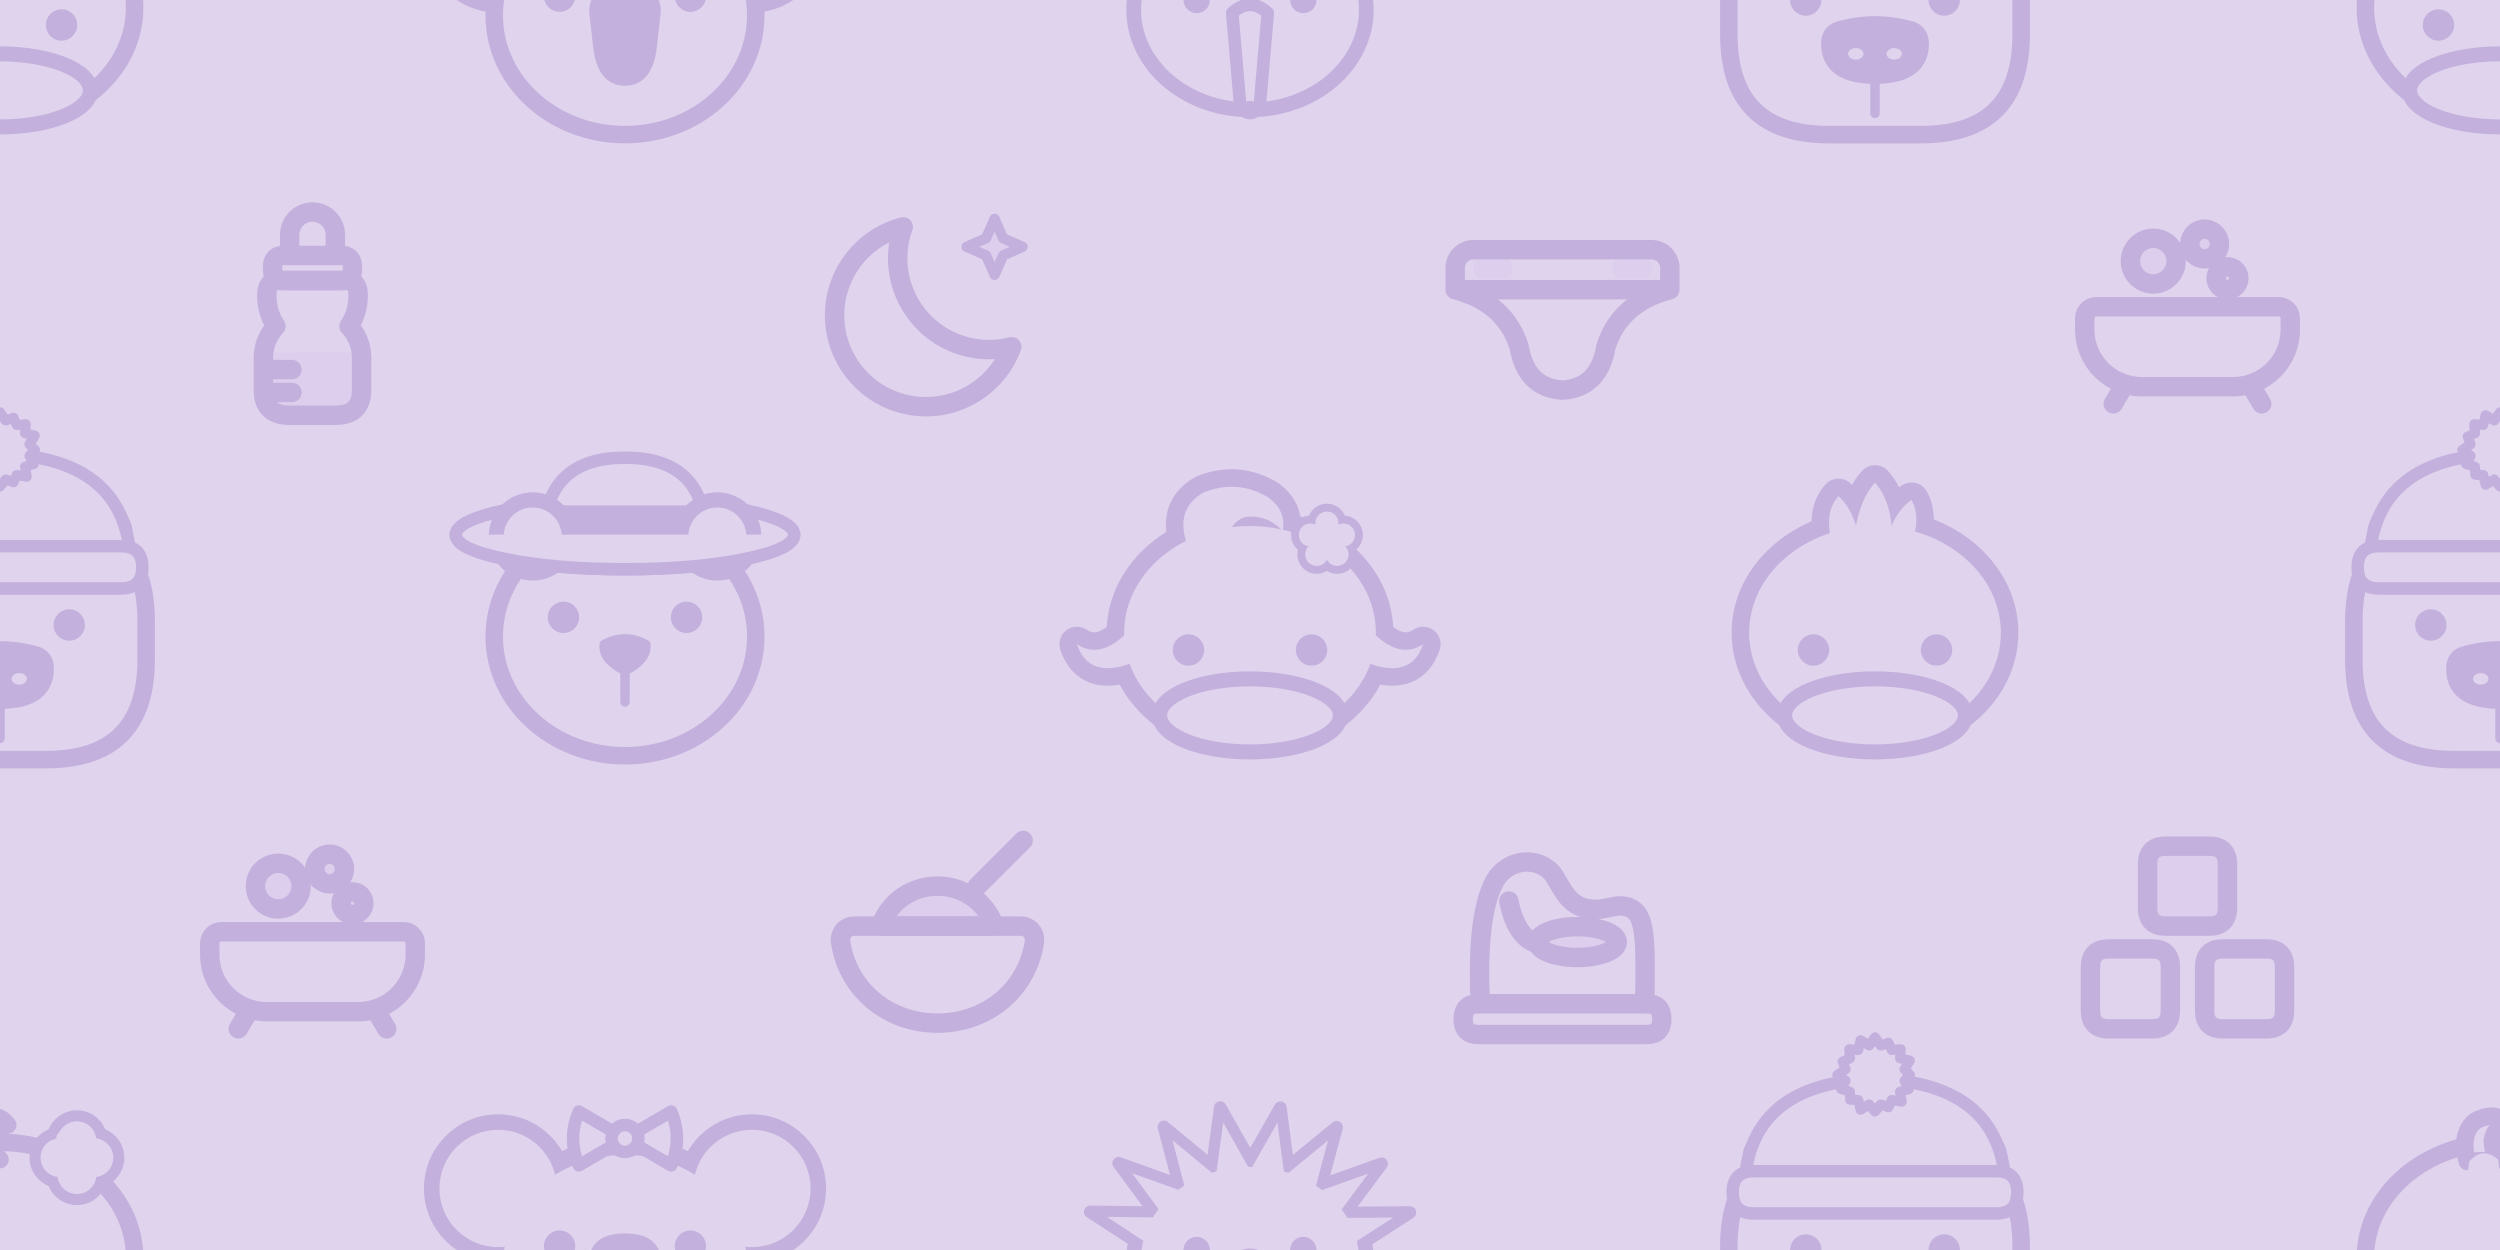
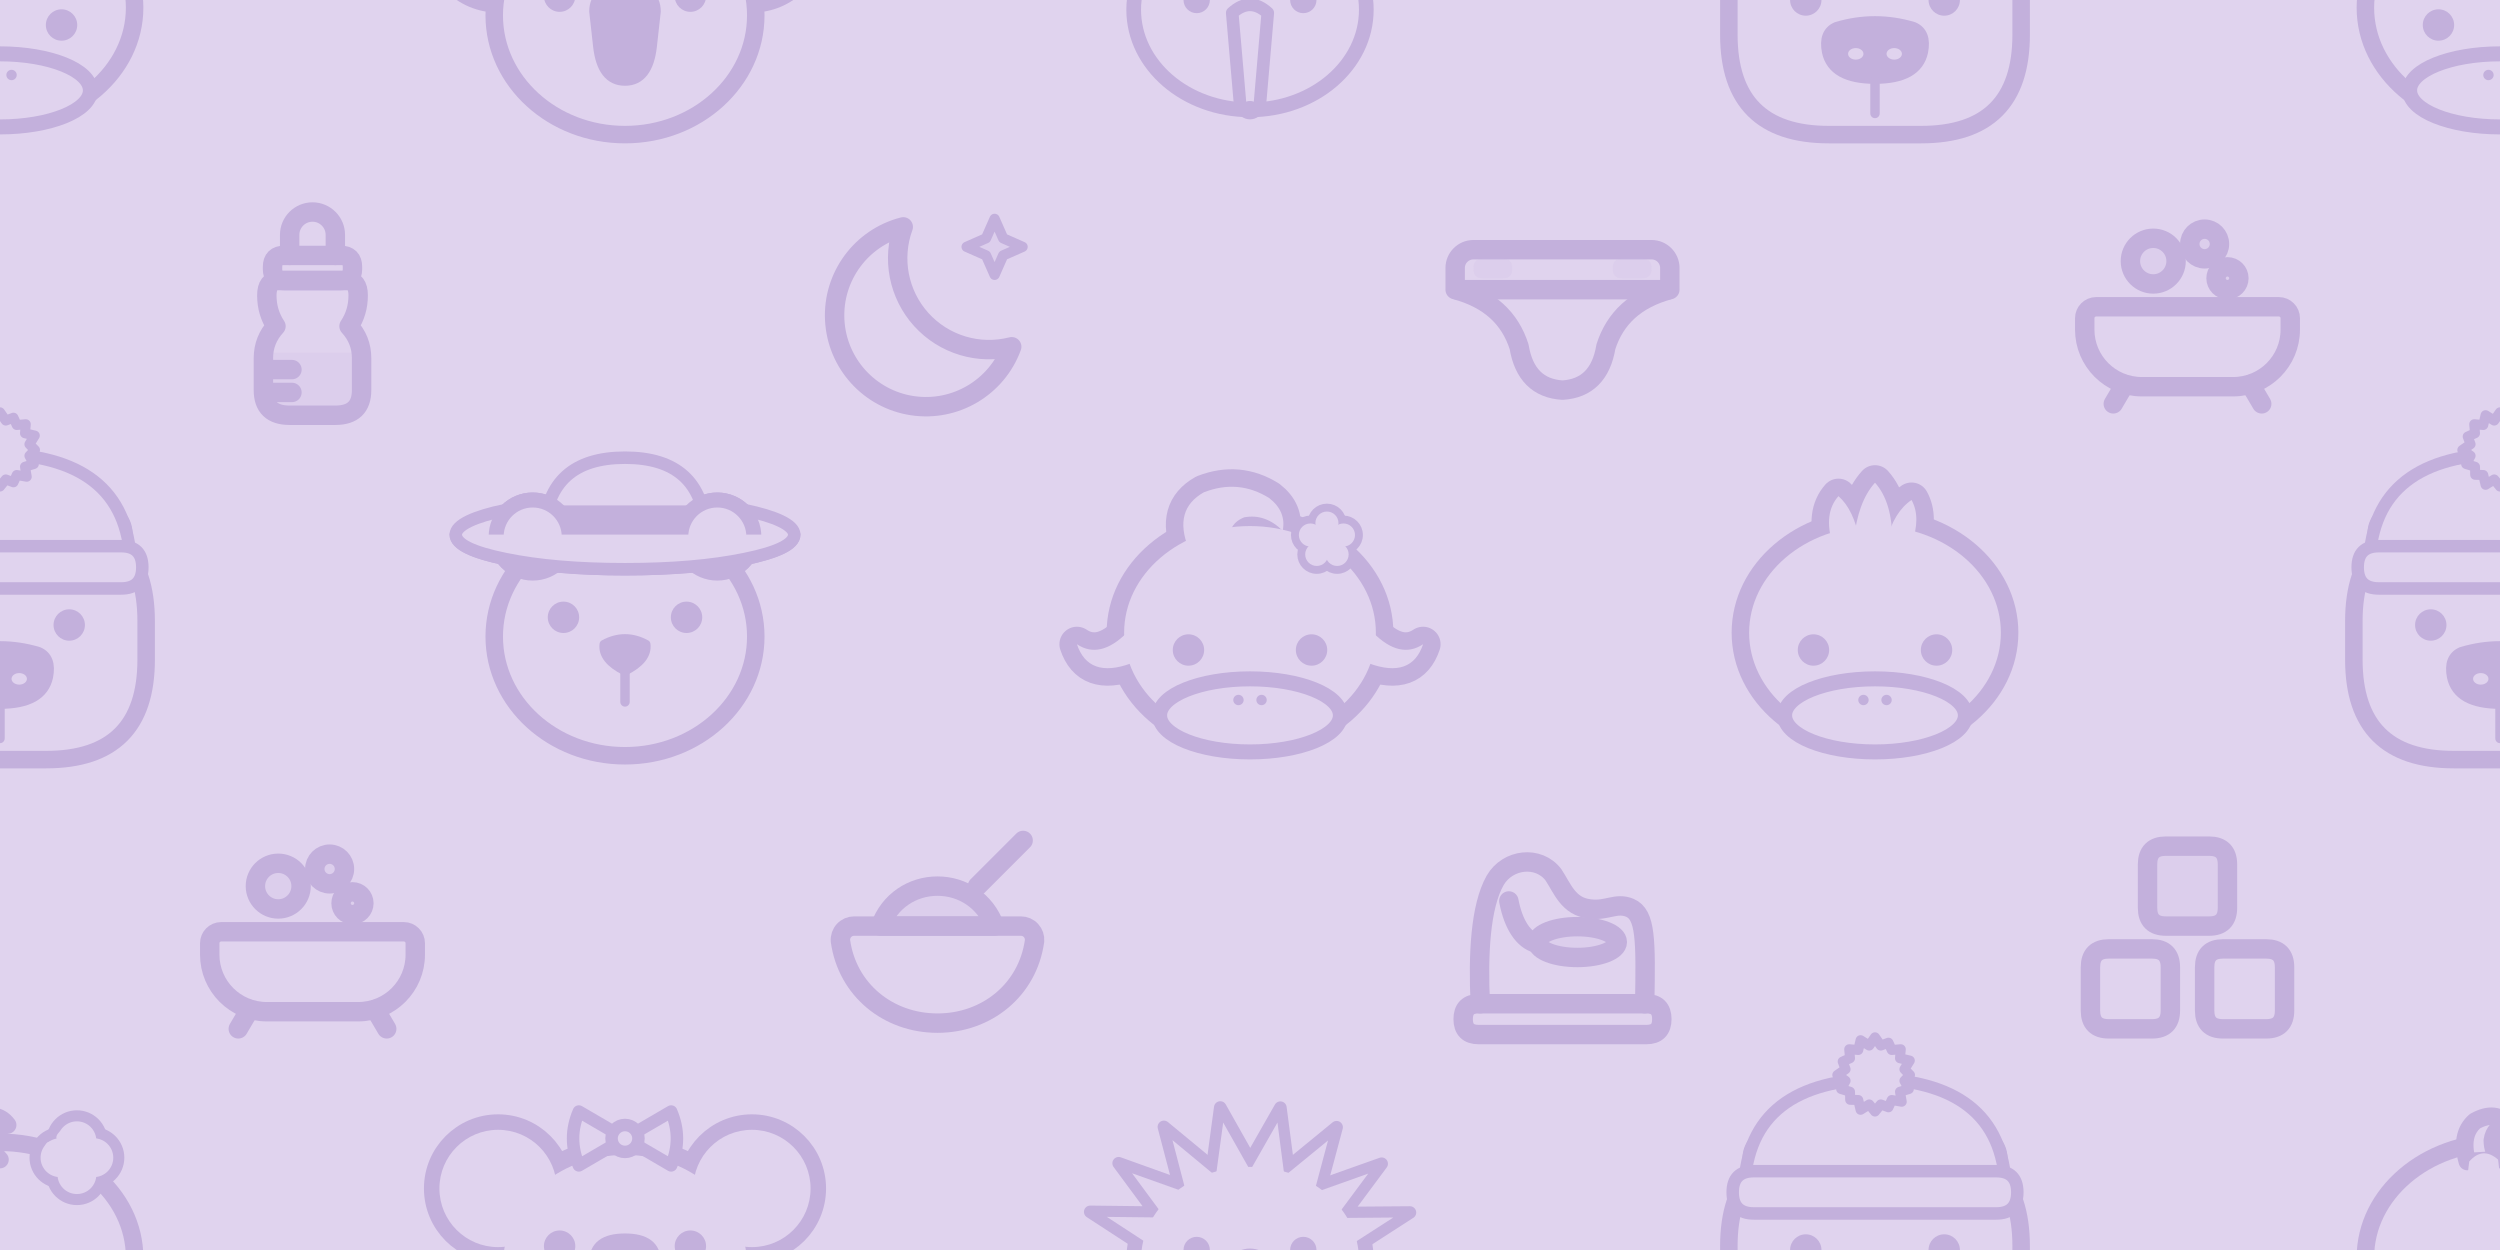
<svg xmlns="http://www.w3.org/2000/svg" width="416" height="208" viewBox="0 0 416 208">
  <rect width="416" height="208" fill="#E0D3EE" />
  <g transform="translate(0 0) scale(0.32) translate(-120 -104)">
    <ellipse cx="120" cy="108" rx="70" ry="60" fill="#E0D3EE" stroke="#C3B0DC" stroke-width="9.1" stroke-linejoin="round" stroke-linecap="round" />
    <path d="M103 58 Q99 44 107 37 Q118 31 124 39 Q117 40 116 47 Q116 53 120 57 Z" fill="#E0D3EE" stroke="#C3B0DC" stroke-width="9.1" stroke-linejoin="round" stroke-linecap="round" />
    <path d="M104 58 Q111 50 119 57 L121 74 L102 74 Z" fill="#E0D3EE" />
    <ellipse cx="120" cy="151" rx="47" ry="19" fill="#E0D3EE" stroke="#C3B0DC" stroke-width="7.8" stroke-linejoin="round" stroke-linecap="round" />
+     <ellipse cx="114" cy="143" rx="2.7" ry="2.7" fill="#C3B0DC" />
+     <ellipse cx="126" cy="143" rx="2.7" ry="2.7" fill="#C3B0DC" />
    <ellipse cx="88" cy="117" rx="8.16" ry="8.16" fill="#C3B0DC" />
    <ellipse cx="152" cy="117" rx="8.16" ry="8.16" fill="#C3B0DC" />
    <ellipse cx="151.2" cy="56" rx="12.6" ry="12.6" fill="#E0D3EE" stroke="#C3B0DC" stroke-width="6.5" stroke-linejoin="round" stroke-linecap="round" />
    <ellipse cx="168.8" cy="56" rx="12.6" ry="12.6" fill="#E0D3EE" stroke="#C3B0DC" stroke-width="6.5" stroke-linejoin="round" stroke-linecap="round" />
    <ellipse cx="160" cy="47.2" rx="12.6" ry="12.6" fill="#E0D3EE" stroke="#C3B0DC" stroke-width="6.5" stroke-linejoin="round" stroke-linecap="round" />
    <ellipse cx="160" cy="64.8" rx="12.6" ry="12.6" fill="#E0D3EE" stroke="#C3B0DC" stroke-width="6.5" stroke-linejoin="round" stroke-linecap="round" />
    <ellipse cx="151.2" cy="56" rx="10.1" ry="10.1" fill="#E0D3EE" />
    <ellipse cx="168.8" cy="56" rx="10.1" ry="10.1" fill="#E0D3EE" />
    <ellipse cx="160" cy="47.2" rx="10.1" ry="10.1" fill="#E0D3EE" />
    <ellipse cx="160" cy="64.8" rx="10.1" ry="10.1" fill="#E0D3EE" />
    <ellipse cx="160" cy="56" rx="9.9" ry="9.9" fill="#E0D3EE" />
    <ellipse cx="153" cy="44" rx="4.2" ry="2.4" fill="#E0D3EE" transform="rotate(-35 153 44)" />
+     <ellipse cx="146.5" cy="53" rx="3.3" ry="5.4" fill="#E0D3EE" transform="rotate(-10 146.5 53)" />
    <ellipse cx="160" cy="56" rx="4.6" ry="4.6" fill="#E0D3EE" />
  </g>
  <g transform="translate(0 208) scale(0.32) translate(-120 -104)">
    <ellipse cx="120" cy="108" rx="70" ry="60" fill="#E0D3EE" stroke="#C3B0DC" stroke-width="9.1" stroke-linejoin="round" stroke-linecap="round" />
    <path d="M103 58 Q99 44 107 37 Q118 31 124 39 Q117 40 116 47 Q116 53 120 57 Z" fill="#E0D3EE" stroke="#C3B0DC" stroke-width="9.1" stroke-linejoin="round" stroke-linecap="round" />
    <path d="M104 58 Q111 50 119 57 L121 74 L102 74 Z" fill="#E0D3EE" />
    <ellipse cx="120" cy="151" rx="47" ry="19" fill="#E0D3EE" stroke="#C3B0DC" stroke-width="7.8" stroke-linejoin="round" stroke-linecap="round" />
+     <ellipse cx="114" cy="143" rx="2.7" ry="2.7" fill="#C3B0DC" />
+     <ellipse cx="126" cy="143" rx="2.7" ry="2.7" fill="#C3B0DC" />
    <ellipse cx="88" cy="117" rx="8.16" ry="8.16" fill="#C3B0DC" />
    <ellipse cx="152" cy="117" rx="8.16" ry="8.16" fill="#C3B0DC" />
    <ellipse cx="151.2" cy="56" rx="12.6" ry="12.6" fill="#E0D3EE" stroke="#C3B0DC" stroke-width="6.5" stroke-linejoin="round" stroke-linecap="round" />
    <ellipse cx="168.8" cy="56" rx="12.6" ry="12.6" fill="#E0D3EE" stroke="#C3B0DC" stroke-width="6.5" stroke-linejoin="round" stroke-linecap="round" />
    <ellipse cx="160" cy="47.2" rx="12.6" ry="12.6" fill="#E0D3EE" stroke="#C3B0DC" stroke-width="6.5" stroke-linejoin="round" stroke-linecap="round" />
    <ellipse cx="160" cy="64.8" rx="12.6" ry="12.6" fill="#E0D3EE" stroke="#C3B0DC" stroke-width="6.5" stroke-linejoin="round" stroke-linecap="round" />
    <ellipse cx="151.2" cy="56" rx="10.1" ry="10.1" fill="#E0D3EE" />
    <ellipse cx="168.8" cy="56" rx="10.1" ry="10.1" fill="#E0D3EE" />
    <ellipse cx="160" cy="47.2" rx="10.1" ry="10.1" fill="#E0D3EE" />
    <ellipse cx="160" cy="64.8" rx="10.1" ry="10.1" fill="#E0D3EE" />
    <ellipse cx="160" cy="56" rx="9.9" ry="9.9" fill="#E0D3EE" />
    <ellipse cx="153" cy="44" rx="4.2" ry="2.4" fill="#E0D3EE" transform="rotate(-35 153 44)" />
+     <ellipse cx="146.5" cy="53" rx="3.3" ry="5.4" fill="#E0D3EE" transform="rotate(-10 146.5 53)" />
    <ellipse cx="160" cy="56" rx="4.6" ry="4.6" fill="#E0D3EE" />
  </g>
  <g transform="translate(416 0) scale(0.32) translate(-120 -104)">
    <ellipse cx="120" cy="108" rx="70" ry="60" fill="#E0D3EE" stroke="#C3B0DC" stroke-width="9.1" stroke-linejoin="round" stroke-linecap="round" />
    <path d="M103 58 Q99 44 107 37 Q118 31 124 39 Q117 40 116 47 Q116 53 120 57 Z" fill="#E0D3EE" stroke="#C3B0DC" stroke-width="9.1" stroke-linejoin="round" stroke-linecap="round" />
    <path d="M104 58 Q111 50 119 57 L121 74 L102 74 Z" fill="#E0D3EE" />
    <ellipse cx="120" cy="151" rx="47" ry="19" fill="#E0D3EE" stroke="#C3B0DC" stroke-width="7.8" stroke-linejoin="round" stroke-linecap="round" />
+     <ellipse cx="114" cy="143" rx="2.7" ry="2.7" fill="#C3B0DC" />
+     <ellipse cx="126" cy="143" rx="2.7" ry="2.7" fill="#C3B0DC" />
    <ellipse cx="88" cy="117" rx="8.16" ry="8.16" fill="#C3B0DC" />
    <ellipse cx="152" cy="117" rx="8.16" ry="8.16" fill="#C3B0DC" />
    <ellipse cx="151.2" cy="56" rx="12.6" ry="12.6" fill="#E0D3EE" stroke="#C3B0DC" stroke-width="6.5" stroke-linejoin="round" stroke-linecap="round" />
    <ellipse cx="168.8" cy="56" rx="12.6" ry="12.6" fill="#E0D3EE" stroke="#C3B0DC" stroke-width="6.5" stroke-linejoin="round" stroke-linecap="round" />
    <ellipse cx="160" cy="47.2" rx="12.6" ry="12.6" fill="#E0D3EE" stroke="#C3B0DC" stroke-width="6.5" stroke-linejoin="round" stroke-linecap="round" />
    <ellipse cx="160" cy="64.8" rx="12.6" ry="12.6" fill="#E0D3EE" stroke="#C3B0DC" stroke-width="6.5" stroke-linejoin="round" stroke-linecap="round" />
    <ellipse cx="151.2" cy="56" rx="10.1" ry="10.1" fill="#E0D3EE" />
    <ellipse cx="168.8" cy="56" rx="10.1" ry="10.1" fill="#E0D3EE" />
    <ellipse cx="160" cy="47.2" rx="10.1" ry="10.1" fill="#E0D3EE" />
    <ellipse cx="160" cy="64.8" rx="10.1" ry="10.1" fill="#E0D3EE" />
    <ellipse cx="160" cy="56" rx="9.9" ry="9.9" fill="#E0D3EE" />
    <ellipse cx="153" cy="44" rx="4.2" ry="2.4" fill="#E0D3EE" transform="rotate(-35 153 44)" />
+     <ellipse cx="146.5" cy="53" rx="3.3" ry="5.4" fill="#E0D3EE" transform="rotate(-10 146.5 53)" />
    <ellipse cx="160" cy="56" rx="4.6" ry="4.6" fill="#E0D3EE" />
  </g>
  <g transform="translate(416 208) scale(0.32) translate(-120 -104)">
    <ellipse cx="120" cy="108" rx="70" ry="60" fill="#E0D3EE" stroke="#C3B0DC" stroke-width="9.1" stroke-linejoin="round" stroke-linecap="round" />
    <path d="M103 58 Q99 44 107 37 Q118 31 124 39 Q117 40 116 47 Q116 53 120 57 Z" fill="#E0D3EE" stroke="#C3B0DC" stroke-width="9.1" stroke-linejoin="round" stroke-linecap="round" />
    <path d="M104 58 Q111 50 119 57 L121 74 L102 74 Z" fill="#E0D3EE" />
    <ellipse cx="120" cy="151" rx="47" ry="19" fill="#E0D3EE" stroke="#C3B0DC" stroke-width="7.8" stroke-linejoin="round" stroke-linecap="round" />
+     <ellipse cx="114" cy="143" rx="2.7" ry="2.7" fill="#C3B0DC" />
+     <ellipse cx="126" cy="143" rx="2.7" ry="2.7" fill="#C3B0DC" />
    <ellipse cx="88" cy="117" rx="8.16" ry="8.16" fill="#C3B0DC" />
    <ellipse cx="152" cy="117" rx="8.16" ry="8.16" fill="#C3B0DC" />
    <ellipse cx="151.2" cy="56" rx="12.6" ry="12.6" fill="#E0D3EE" stroke="#C3B0DC" stroke-width="6.5" stroke-linejoin="round" stroke-linecap="round" />
    <ellipse cx="168.8" cy="56" rx="12.6" ry="12.6" fill="#E0D3EE" stroke="#C3B0DC" stroke-width="6.5" stroke-linejoin="round" stroke-linecap="round" />
    <ellipse cx="160" cy="47.2" rx="12.6" ry="12.6" fill="#E0D3EE" stroke="#C3B0DC" stroke-width="6.5" stroke-linejoin="round" stroke-linecap="round" />
    <ellipse cx="160" cy="64.8" rx="12.6" ry="12.6" fill="#E0D3EE" stroke="#C3B0DC" stroke-width="6.5" stroke-linejoin="round" stroke-linecap="round" />
    <ellipse cx="151.2" cy="56" rx="10.1" ry="10.1" fill="#E0D3EE" />
    <ellipse cx="168.8" cy="56" rx="10.1" ry="10.1" fill="#E0D3EE" />
    <ellipse cx="160" cy="47.2" rx="10.1" ry="10.1" fill="#E0D3EE" />
    <ellipse cx="160" cy="64.8" rx="10.1" ry="10.1" fill="#E0D3EE" />
    <ellipse cx="160" cy="56" rx="9.9" ry="9.9" fill="#E0D3EE" />
    <ellipse cx="153" cy="44" rx="4.2" ry="2.4" fill="#E0D3EE" transform="rotate(-35 153 44)" />
+     <ellipse cx="146.5" cy="53" rx="3.3" ry="5.4" fill="#E0D3EE" transform="rotate(-10 146.5 53)" />
    <ellipse cx="160" cy="56" rx="4.6" ry="4.6" fill="#E0D3EE" />
  </g>
  <g transform="translate(52 52) scale(1.9) translate(-12 -12)">
    <path d="M7.700 15.500H16.300V18.800Q16.300 21 14 21H10Q7.700 21 7.700 18.800Z" fill="#C3B0DC" fill-opacity="0.16" />
    <path d="M10 7V5.200a2 2 0 0 1 4 0V7" fill="none" stroke="#C3B0DC" stroke-width="1.7" stroke-linecap="round" stroke-linejoin="round" />
    <path d="M9.5 7H14.5Q15.5 7 15.5 8V8.2Q15.5 9.2 14.5 9.2H9.5Q8.5 9.2 8.5 8.2V8Q8.5 7 9.5 7Z" fill="none" stroke="#C3B0DC" stroke-width="1.7" stroke-linecap="round" stroke-linejoin="round" />
    <path d="M9 9.200H15Q16 9.200 16 10.500Q16 12 15.200 13.200Q16.300 14.400 16.300 16V18.800Q16.300 21 14 21H10Q7.700 21 7.700 18.800V16Q7.700 14.400 8.800 13.200Q8 12 8 10.500Q8 9.200 9 9.200Z" fill="none" stroke="#C3B0DC" stroke-width="1.7" stroke-linecap="round" stroke-linejoin="round" />
    <path d="M8.200 17h2M8.200 19h2" fill="none" stroke="#C3B0DC" stroke-width="1.7" stroke-linecap="round" stroke-linejoin="round" />
  </g>
  <g transform="translate(104 0) scale(0.32) translate(-120 -166)">
    <ellipse cx="54.0" cy="134.0" rx="34.0" ry="34.0" fill="#E0D3EE" stroke="#C3B0DC" stroke-width="9.1" stroke-linejoin="round" stroke-linecap="round" />
    <ellipse cx="186.0" cy="134.0" rx="34.0" ry="34.0" fill="#E0D3EE" stroke="#C3B0DC" stroke-width="9.1" stroke-linejoin="round" stroke-linecap="round" />
    <ellipse cx="120.0" cy="174.0" rx="68.0" ry="62.0" fill="#E0D3EE" stroke="#C3B0DC" stroke-width="9.1" stroke-linejoin="round" stroke-linecap="round" />
    <path d="M104 172 Q104 160 120 160 Q136 160 136 172 L134 190 Q132 208 120 208 Q108 208 106 190 Z" fill="#C3B0DC" stroke="#C3B0DC" stroke-width="5.2" stroke-linejoin="round" stroke-linecap="round" />
    <ellipse cx="54.0" cy="134.0" rx="30.5" ry="30.5" fill="#E0D3EE" />
    <ellipse cx="54.0" cy="134.0" rx="17.0" ry="17.0" fill="#E0D3EE" />
    <ellipse cx="186.0" cy="134.0" rx="30.5" ry="30.5" fill="#E0D3EE" />
    <ellipse cx="186.0" cy="134.0" rx="17.0" ry="17.0" fill="#E0D3EE" />
    <ellipse cx="86.0" cy="164.0" rx="8.16" ry="8.16" fill="#C3B0DC" />
    <ellipse cx="154.0" cy="164.0" rx="8.16" ry="8.16" fill="#C3B0DC" />
    <path d="M120 108 L96 94 Q90 108 96 122 Z" fill="#E0D3EE" stroke="#C3B0DC" stroke-width="6.5" stroke-linejoin="round" stroke-linecap="round" />
    <path d="M120 108 L144 94 Q150 108 144 122 Z" fill="#E0D3EE" stroke="#C3B0DC" stroke-width="6.5" stroke-linejoin="round" stroke-linecap="round" />
    <ellipse cx="120.0" cy="108.0" rx="7.0" ry="7.0" fill="#E0D3EE" stroke="#C3B0DC" stroke-width="6.5" stroke-linejoin="round" stroke-linecap="round" />
  </g>
  <g transform="translate(104 208) scale(0.32) translate(-120 -166)">
    <ellipse cx="54.0" cy="134.0" rx="34.0" ry="34.0" fill="#E0D3EE" stroke="#C3B0DC" stroke-width="9.1" stroke-linejoin="round" stroke-linecap="round" />
    <ellipse cx="186.0" cy="134.0" rx="34.0" ry="34.0" fill="#E0D3EE" stroke="#C3B0DC" stroke-width="9.1" stroke-linejoin="round" stroke-linecap="round" />
    <ellipse cx="120.0" cy="174.0" rx="68.0" ry="62.0" fill="#E0D3EE" stroke="#C3B0DC" stroke-width="9.1" stroke-linejoin="round" stroke-linecap="round" />
    <path d="M104 172 Q104 160 120 160 Q136 160 136 172 L134 190 Q132 208 120 208 Q108 208 106 190 Z" fill="#C3B0DC" stroke="#C3B0DC" stroke-width="5.2" stroke-linejoin="round" stroke-linecap="round" />
    <ellipse cx="54.0" cy="134.0" rx="30.5" ry="30.5" fill="#E0D3EE" />
    <ellipse cx="54.0" cy="134.0" rx="17.0" ry="17.0" fill="#E0D3EE" />
    <ellipse cx="186.0" cy="134.0" rx="30.5" ry="30.5" fill="#E0D3EE" />
    <ellipse cx="186.0" cy="134.0" rx="17.0" ry="17.0" fill="#E0D3EE" />
    <ellipse cx="86.0" cy="164.0" rx="8.16" ry="8.16" fill="#C3B0DC" />
    <ellipse cx="154.0" cy="164.0" rx="8.16" ry="8.16" fill="#C3B0DC" />
    <path d="M120 108 L96 94 Q90 108 96 122 Z" fill="#E0D3EE" stroke="#C3B0DC" stroke-width="6.5" stroke-linejoin="round" stroke-linecap="round" />
    <path d="M120 108 L144 94 Q150 108 144 122 Z" fill="#E0D3EE" stroke="#C3B0DC" stroke-width="6.5" stroke-linejoin="round" stroke-linecap="round" />
    <ellipse cx="120.0" cy="108.0" rx="7.0" ry="7.0" fill="#E0D3EE" stroke="#C3B0DC" stroke-width="6.5" stroke-linejoin="round" stroke-linecap="round" />
  </g>
  <g transform="translate(156 52) scale(1.9) translate(-12 -12)">
    <path d="M18.500 15A8 8 0 0 1 9 4.500a8 8 0 1 0 9.500 10.500z" fill="none" stroke="#C3B0DC" stroke-width="1.7" stroke-linecap="round" stroke-linejoin="round" />
    <path d="M17 3.800l.75 1.700 1.700.75-1.700.75L17 8.700l-.75-1.700-1.700-.75 1.700-.75z" fill="#C3B0DC" fill-opacity="0.16" stroke="#C3B0DC" stroke-width="0.900" stroke-linejoin="round" />
  </g>
  <g transform="translate(208 0) scale(0.32) translate(-120 -166)">
    <g transform="translate(120 166) scale(0.84) translate(-120 -166)">
      <path d="M62.1 169.1 L21.1 142.4 L71.3 143 Z" fill="#E0D3EE" stroke="#C3B0DC" stroke-width="7.8" stroke-linejoin="round" stroke-linecap="round" />
      <path d="M66.9 150.5 L38.7 112.3 L85.5 129.1 Z" fill="#E0D3EE" stroke="#C3B0DC" stroke-width="7.8" stroke-linejoin="round" stroke-linecap="round" />
      <path d="M78.5 134.7 L66.7 89.8 L104.1 120.7 Z" fill="#E0D3EE" stroke="#C3B0DC" stroke-width="7.8" stroke-linejoin="round" stroke-linecap="round" />
      <path d="M95.4 123.7 L101.6 77.8 L124.7 118.8 Z" fill="#E0D3EE" stroke="#C3B0DC" stroke-width="7.8" stroke-linejoin="round" stroke-linecap="round" />
      <path d="M115.5 118.8 L138.8 77.9 L144.8 123.8 Z" fill="#E0D3EE" stroke="#C3B0DC" stroke-width="7.8" stroke-linejoin="round" stroke-linecap="round" />
      <path d="M136.1 120.7 L173.6 90 L161.6 134.9 Z" fill="#E0D3EE" stroke="#C3B0DC" stroke-width="7.8" stroke-linejoin="round" stroke-linecap="round" />
      <path d="M154.7 129.2 L201.5 112.6 L173.2 150.7 Z" fill="#E0D3EE" stroke="#C3B0DC" stroke-width="7.8" stroke-linejoin="round" stroke-linecap="round" />
      <path d="M168.8 143.2 L219 142.8 L177.9 169.3 Z" fill="#E0D3EE" stroke="#C3B0DC" stroke-width="7.8" stroke-linejoin="round" stroke-linecap="round" />
      <ellipse cx="120.0" cy="172.0" rx="72.0" ry="62.0" fill="#E0D3EE" stroke="#C3B0DC" stroke-width="9.1" stroke-linejoin="round" stroke-linecap="round" />
      <path d="M109 174 Q120 164 131 174 L126 232 Q120 240 114 232 Z" fill="#E0D3EE" stroke="#C3B0DC" stroke-width="7.8" stroke-linejoin="round" stroke-linecap="round" />
      <ellipse cx="120.0" cy="233" rx="5.5" ry="4.5" fill="#C3B0DC" />
      <path d="M60.5 164.5 L31.4 145.5 L67.1 145.9 Z" fill="#E0D3EE" />
      <path d="M67.1 145.7 L47 118.5 L80.4 130.4 Z" fill="#E0D3EE" />
      <path d="M80.4 130.2 L72 98 L98.8 120.2 Z" fill="#E0D3EE" />
      <path d="M98.9 120.1 L103.4 87.1 L120 116.5 Z" fill="#E0D3EE" />
      <path d="M120.2 116.6 L137 87.1 L141.3 120.2 Z" fill="#E0D3EE" />
      <path d="M141.4 120.2 L168.3 98.2 L159.7 130.4 Z" fill="#E0D3EE" />
      <path d="M159.8 130.6 L193.2 118.7 L173 145.9 Z" fill="#E0D3EE" />
      <path d="M173 146.2 L208.7 145.9 L179.5 164.7 Z" fill="#E0D3EE" />
      <ellipse cx="87.0" cy="166.0" rx="8.16" ry="8.16" fill="#C3B0DC" />
      <ellipse cx="153.0" cy="166.0" rx="8.16" ry="8.16" fill="#C3B0DC" />
    </g>
  </g>
  <g transform="translate(208 208) scale(0.32) translate(-120 -166)">
    <g transform="translate(120 166) scale(0.84) translate(-120 -166)">
      <path d="M62.1 169.1 L21.1 142.4 L71.3 143 Z" fill="#E0D3EE" stroke="#C3B0DC" stroke-width="7.8" stroke-linejoin="round" stroke-linecap="round" />
      <path d="M66.9 150.5 L38.7 112.3 L85.5 129.1 Z" fill="#E0D3EE" stroke="#C3B0DC" stroke-width="7.8" stroke-linejoin="round" stroke-linecap="round" />
      <path d="M78.5 134.7 L66.7 89.8 L104.1 120.7 Z" fill="#E0D3EE" stroke="#C3B0DC" stroke-width="7.8" stroke-linejoin="round" stroke-linecap="round" />
      <path d="M95.4 123.7 L101.6 77.8 L124.7 118.8 Z" fill="#E0D3EE" stroke="#C3B0DC" stroke-width="7.8" stroke-linejoin="round" stroke-linecap="round" />
      <path d="M115.5 118.8 L138.8 77.9 L144.8 123.8 Z" fill="#E0D3EE" stroke="#C3B0DC" stroke-width="7.8" stroke-linejoin="round" stroke-linecap="round" />
      <path d="M136.1 120.7 L173.6 90 L161.6 134.9 Z" fill="#E0D3EE" stroke="#C3B0DC" stroke-width="7.8" stroke-linejoin="round" stroke-linecap="round" />
      <path d="M154.7 129.2 L201.5 112.6 L173.2 150.7 Z" fill="#E0D3EE" stroke="#C3B0DC" stroke-width="7.8" stroke-linejoin="round" stroke-linecap="round" />
      <path d="M168.8 143.2 L219 142.8 L177.9 169.3 Z" fill="#E0D3EE" stroke="#C3B0DC" stroke-width="7.8" stroke-linejoin="round" stroke-linecap="round" />
      <ellipse cx="120.0" cy="172.0" rx="72.0" ry="62.0" fill="#E0D3EE" stroke="#C3B0DC" stroke-width="9.1" stroke-linejoin="round" stroke-linecap="round" />
      <path d="M109 174 Q120 164 131 174 L126 232 Q120 240 114 232 Z" fill="#E0D3EE" stroke="#C3B0DC" stroke-width="7.8" stroke-linejoin="round" stroke-linecap="round" />
      <ellipse cx="120.0" cy="233" rx="5.5" ry="4.5" fill="#C3B0DC" />
      <path d="M60.5 164.5 L31.4 145.5 L67.1 145.9 Z" fill="#E0D3EE" />
      <path d="M67.1 145.7 L47 118.5 L80.4 130.4 Z" fill="#E0D3EE" />
      <path d="M80.4 130.2 L72 98 L98.8 120.2 Z" fill="#E0D3EE" />
      <path d="M98.9 120.1 L103.4 87.1 L120 116.5 Z" fill="#E0D3EE" />
      <path d="M120.2 116.6 L137 87.1 L141.3 120.2 Z" fill="#E0D3EE" />
      <path d="M141.4 120.2 L168.3 98.2 L159.7 130.4 Z" fill="#E0D3EE" />
      <path d="M159.8 130.6 L193.2 118.7 L173 145.9 Z" fill="#E0D3EE" />
      <path d="M173 146.2 L208.7 145.9 L179.5 164.7 Z" fill="#E0D3EE" />
      <ellipse cx="87.0" cy="166.0" rx="8.16" ry="8.16" fill="#C3B0DC" />
      <ellipse cx="153.0" cy="166.0" rx="8.16" ry="8.16" fill="#C3B0DC" />
    </g>
  </g>
  <g transform="translate(260 52) scale(1.9) translate(-12 -12)">
    <path d="M4.200 6.500H19.800A1.600 1.600 0 0 1 21.400 8.100V10C18.400 10.800 16.600 12.500 15.800 15Q15.200 18.600 12 18.800Q8.800 18.600 8.200 15C7.400 12.500 5.600 10.800 2.600 10V8.100A1.600 1.600 0 0 1 4.200 6.500Z" fill="none" stroke="#C3B0DC" stroke-width="1.7" stroke-linecap="round" stroke-linejoin="round" />
    <path d="M2.700 10H21.300" fill="none" stroke="#C3B0DC" stroke-width="1.7" stroke-linecap="round" stroke-linejoin="round" />
    <path d="M5.0 7.3H6.8Q7.6 7.3 7.6 8.1V8.2Q7.6 9.0 6.8 9.0H5.0Q4.2 9.0 4.2 8.2V8.1Q4.2 7.3 5.0 7.3Z" fill="#C3B0DC" fill-opacity="0.16" />
    <path d="M17.2 7.3H19Q19.8 7.3 19.8 8.1V8.2Q19.8 9.0 19 9.0H17.2Q16.4 9.0 16.4 8.2V8.1Q16.4 7.3 17.2 7.3Z" fill="#C3B0DC" fill-opacity="0.16" />
  </g>
  <g transform="translate(312 0) scale(0.32) translate(-120 -104)">
    <ellipse cx="70.0" cy="56.0" rx="15.0" ry="13.0" fill="#E0D3EE" stroke="#C3B0DC" stroke-width="7.8" stroke-linejoin="round" stroke-linecap="round" />
    <ellipse cx="170.0" cy="56.0" rx="15.0" ry="13.0" fill="#E0D3EE" stroke="#C3B0DC" stroke-width="7.8" stroke-linejoin="round" stroke-linecap="round" />
    <path d="M96 50 L144 50 Q196 50 196 102 L196 122 Q196 174 144 174 L96 174 Q44 174 44 122 L44 102 Q44 50 96 50 Z" fill="#E0D3EE" stroke="#C3B0DC" stroke-width="9.1" stroke-linejoin="round" stroke-linecap="round" />
    <path d="M100 118 Q120 112 140 118 Q147 121 145 131 Q142 145 120 145 Q98 145 95 131 Q93 121 100 118 Z" fill="#C3B0DC" stroke="#C3B0DC" stroke-width="5.2" stroke-linejoin="round" stroke-linecap="round" />
    <ellipse cx="110" cy="132" rx="4" ry="3" fill="#E0D3EE" />
    <ellipse cx="130" cy="132" rx="4" ry="3" fill="#E0D3EE" />
    <path d="M120 146 L120 163" fill="none" stroke="#C3B0DC" stroke-width="4.9" stroke-linejoin="round" stroke-linecap="round" />
    <ellipse cx="70.0" cy="56.0" rx="12.0" ry="10.0" fill="#E0D3EE" />
    <ellipse cx="170.0" cy="56.0" rx="12.0" ry="10.0" fill="#E0D3EE" />
    <ellipse cx="84.0" cy="104.0" rx="8.16" ry="8.16" fill="#C3B0DC" />
    <ellipse cx="156.0" cy="104.0" rx="8.16" ry="8.16" fill="#C3B0DC" />
    <path d="M52 75 Q52 17 120 15 Q188 17 188 75 Z" fill="#E0D3EE" stroke="#C3B0DC" stroke-width="6.5" stroke-linejoin="round" stroke-linecap="round" />
    <path d="M57 63 L183 63 Q194 63 194 74 L194 74 Q194 85 183 85 L57 85 Q46 85 46 74 L46 74 Q46 63 57 63 Z" fill="#E0D3EE" stroke="#C3B0DC" stroke-width="6.5" stroke-linejoin="round" stroke-linecap="round" />
    <path d="M120.0 -6.6 L123.0 -2.3 L127.0 -3.8 L128.7 0.0 L133.4 -0.4 L133.0 4.3 L138.1 5.5 L135.3 10.0 L138.2 13.0 L135.3 16.0 L137.6 20.3 L133.0 21.7 L133.9 26.9 L128.7 26.0 L127.0 29.8 L123.0 28.3 L120.0 32.0 L117.0 28.3 L112.5 31.1 L111.3 26.0 L107.1 25.9 L107.0 21.7 L102.4 20.3 L104.7 16.0 L100.4 13.0 L104.7 10.0 L103.2 6.0 L107.0 4.3 L106.6 -0.4 L111.3 0.0 L112.5 -5.1 L117.0 -2.3 Z" fill="#E0D3EE" stroke="#C3B0DC" stroke-width="5.2" stroke-linejoin="round" stroke-linecap="round" />
  </g>
  <g transform="translate(312 208) scale(0.32) translate(-120 -104)">
    <ellipse cx="70.0" cy="56.0" rx="15.0" ry="13.0" fill="#E0D3EE" stroke="#C3B0DC" stroke-width="7.8" stroke-linejoin="round" stroke-linecap="round" />
    <ellipse cx="170.0" cy="56.0" rx="15.0" ry="13.0" fill="#E0D3EE" stroke="#C3B0DC" stroke-width="7.8" stroke-linejoin="round" stroke-linecap="round" />
    <path d="M96 50 L144 50 Q196 50 196 102 L196 122 Q196 174 144 174 L96 174 Q44 174 44 122 L44 102 Q44 50 96 50 Z" fill="#E0D3EE" stroke="#C3B0DC" stroke-width="9.1" stroke-linejoin="round" stroke-linecap="round" />
    <path d="M100 118 Q120 112 140 118 Q147 121 145 131 Q142 145 120 145 Q98 145 95 131 Q93 121 100 118 Z" fill="#C3B0DC" stroke="#C3B0DC" stroke-width="5.2" stroke-linejoin="round" stroke-linecap="round" />
    <ellipse cx="110" cy="132" rx="4" ry="3" fill="#E0D3EE" />
    <ellipse cx="130" cy="132" rx="4" ry="3" fill="#E0D3EE" />
    <path d="M120 146 L120 163" fill="none" stroke="#C3B0DC" stroke-width="4.9" stroke-linejoin="round" stroke-linecap="round" />
    <ellipse cx="70.0" cy="56.0" rx="12.0" ry="10.0" fill="#E0D3EE" />
    <ellipse cx="170.0" cy="56.0" rx="12.0" ry="10.0" fill="#E0D3EE" />
    <ellipse cx="84.0" cy="104.0" rx="8.16" ry="8.16" fill="#C3B0DC" />
    <ellipse cx="156.0" cy="104.0" rx="8.16" ry="8.16" fill="#C3B0DC" />
    <path d="M52 75 Q52 17 120 15 Q188 17 188 75 Z" fill="#E0D3EE" stroke="#C3B0DC" stroke-width="6.5" stroke-linejoin="round" stroke-linecap="round" />
    <path d="M57 63 L183 63 Q194 63 194 74 L194 74 Q194 85 183 85 L57 85 Q46 85 46 74 L46 74 Q46 63 57 63 Z" fill="#E0D3EE" stroke="#C3B0DC" stroke-width="6.5" stroke-linejoin="round" stroke-linecap="round" />
    <path d="M120.0 -6.6 L123.0 -2.3 L127.0 -3.8 L128.7 0.0 L133.4 -0.4 L133.0 4.3 L138.1 5.5 L135.3 10.0 L138.2 13.0 L135.3 16.0 L137.6 20.3 L133.0 21.7 L133.9 26.9 L128.7 26.0 L127.0 29.8 L123.0 28.3 L120.0 32.0 L117.0 28.3 L112.5 31.1 L111.3 26.0 L107.1 25.9 L107.0 21.7 L102.4 20.3 L104.7 16.0 L100.4 13.0 L104.7 10.0 L103.2 6.0 L107.0 4.3 L106.6 -0.4 L111.3 0.0 L112.5 -5.1 L117.0 -2.3 Z" fill="#E0D3EE" stroke="#C3B0DC" stroke-width="5.2" stroke-linejoin="round" stroke-linecap="round" />
  </g>
  <g transform="translate(364 52) scale(1.9) translate(-12 -12)">
    <path d="M4 11.500h16a1 1 0 0 1 1 1v1a5 5 0 0 1-5 5H8a5 5 0 0 1-5-5v-1a1 1 0 0 1 1-1z" fill="none" stroke="#C3B0DC" stroke-width="1.7" stroke-linecap="round" stroke-linejoin="round" />
    <path d="M6.500 18.300l-1 1.700M17.500 18.300l1 1.700" fill="none" stroke="#C3B0DC" stroke-width="1.7" stroke-linecap="round" stroke-linejoin="round" />
    <circle cx="9" cy="7.5" r="2" fill="#C3B0DC" fill-opacity="0.16" />
    <circle cx="9" cy="7.5" r="2" fill="none" stroke="#C3B0DC" stroke-width="1.7" stroke-linecap="round" stroke-linejoin="round" />
    <circle cx="13.5" cy="6" r="1.3" fill="#C3B0DC" fill-opacity="0.16" />
    <circle cx="13.5" cy="6" r="1.3" fill="none" stroke="#C3B0DC" stroke-width="1.7" stroke-linecap="round" stroke-linejoin="round" />
    <circle cx="15.5" cy="9" r="1" fill="#C3B0DC" fill-opacity="0.16" />
    <circle cx="15.5" cy="9" r="1" fill="none" stroke="#C3B0DC" stroke-width="1.7" stroke-linecap="round" stroke-linejoin="round" />
  </g>
  <g transform="translate(0 104) scale(0.32) translate(-120 -104)">
    <ellipse cx="70.0" cy="56.0" rx="15.0" ry="13.0" fill="#E0D3EE" stroke="#C3B0DC" stroke-width="7.8" stroke-linejoin="round" stroke-linecap="round" />
    <ellipse cx="170.0" cy="56.0" rx="15.0" ry="13.0" fill="#E0D3EE" stroke="#C3B0DC" stroke-width="7.8" stroke-linejoin="round" stroke-linecap="round" />
    <path d="M96 50 L144 50 Q196 50 196 102 L196 122 Q196 174 144 174 L96 174 Q44 174 44 122 L44 102 Q44 50 96 50 Z" fill="#E0D3EE" stroke="#C3B0DC" stroke-width="9.1" stroke-linejoin="round" stroke-linecap="round" />
    <path d="M100 118 Q120 112 140 118 Q147 121 145 131 Q142 145 120 145 Q98 145 95 131 Q93 121 100 118 Z" fill="#C3B0DC" stroke="#C3B0DC" stroke-width="5.2" stroke-linejoin="round" stroke-linecap="round" />
    <ellipse cx="110" cy="132" rx="4" ry="3" fill="#E0D3EE" />
    <ellipse cx="130" cy="132" rx="4" ry="3" fill="#E0D3EE" />
    <path d="M120 146 L120 163" fill="none" stroke="#C3B0DC" stroke-width="4.9" stroke-linejoin="round" stroke-linecap="round" />
    <ellipse cx="70.0" cy="56.0" rx="12.0" ry="10.0" fill="#E0D3EE" />
    <ellipse cx="170.0" cy="56.0" rx="12.0" ry="10.0" fill="#E0D3EE" />
    <ellipse cx="84.0" cy="104.0" rx="8.16" ry="8.16" fill="#C3B0DC" />
    <ellipse cx="156.0" cy="104.0" rx="8.16" ry="8.16" fill="#C3B0DC" />
    <path d="M52 75 Q52 17 120 15 Q188 17 188 75 Z" fill="#E0D3EE" stroke="#C3B0DC" stroke-width="6.5" stroke-linejoin="round" stroke-linecap="round" />
    <path d="M57 63 L183 63 Q194 63 194 74 L194 74 Q194 85 183 85 L57 85 Q46 85 46 74 L46 74 Q46 63 57 63 Z" fill="#E0D3EE" stroke="#C3B0DC" stroke-width="6.5" stroke-linejoin="round" stroke-linecap="round" />
    <path d="M120.0 -6.6 L123.0 -2.3 L127.0 -3.8 L128.7 0.0 L133.4 -0.4 L133.0 4.3 L138.1 5.5 L135.3 10.0 L138.2 13.0 L135.3 16.0 L137.6 20.3 L133.0 21.7 L133.9 26.9 L128.7 26.0 L127.0 29.8 L123.0 28.3 L120.0 32.0 L117.0 28.3 L112.5 31.1 L111.3 26.0 L107.1 25.9 L107.0 21.7 L102.4 20.3 L104.7 16.0 L100.4 13.0 L104.7 10.0 L103.2 6.0 L107.0 4.3 L106.6 -0.4 L111.3 0.0 L112.5 -5.1 L117.0 -2.3 Z" fill="#E0D3EE" stroke="#C3B0DC" stroke-width="5.2" stroke-linejoin="round" stroke-linecap="round" />
  </g>
  <g transform="translate(416 104) scale(0.32) translate(-120 -104)">
    <ellipse cx="70.0" cy="56.0" rx="15.0" ry="13.0" fill="#E0D3EE" stroke="#C3B0DC" stroke-width="7.8" stroke-linejoin="round" stroke-linecap="round" />
    <ellipse cx="170.0" cy="56.0" rx="15.0" ry="13.0" fill="#E0D3EE" stroke="#C3B0DC" stroke-width="7.8" stroke-linejoin="round" stroke-linecap="round" />
    <path d="M96 50 L144 50 Q196 50 196 102 L196 122 Q196 174 144 174 L96 174 Q44 174 44 122 L44 102 Q44 50 96 50 Z" fill="#E0D3EE" stroke="#C3B0DC" stroke-width="9.1" stroke-linejoin="round" stroke-linecap="round" />
    <path d="M100 118 Q120 112 140 118 Q147 121 145 131 Q142 145 120 145 Q98 145 95 131 Q93 121 100 118 Z" fill="#C3B0DC" stroke="#C3B0DC" stroke-width="5.2" stroke-linejoin="round" stroke-linecap="round" />
    <ellipse cx="110" cy="132" rx="4" ry="3" fill="#E0D3EE" />
    <ellipse cx="130" cy="132" rx="4" ry="3" fill="#E0D3EE" />
    <path d="M120 146 L120 163" fill="none" stroke="#C3B0DC" stroke-width="4.9" stroke-linejoin="round" stroke-linecap="round" />
    <ellipse cx="70.0" cy="56.0" rx="12.0" ry="10.0" fill="#E0D3EE" />
    <ellipse cx="170.0" cy="56.0" rx="12.0" ry="10.0" fill="#E0D3EE" />
    <ellipse cx="84.0" cy="104.0" rx="8.16" ry="8.16" fill="#C3B0DC" />
    <ellipse cx="156.0" cy="104.0" rx="8.16" ry="8.16" fill="#C3B0DC" />
    <path d="M52 75 Q52 17 120 15 Q188 17 188 75 Z" fill="#E0D3EE" stroke="#C3B0DC" stroke-width="6.5" stroke-linejoin="round" stroke-linecap="round" />
    <path d="M57 63 L183 63 Q194 63 194 74 L194 74 Q194 85 183 85 L57 85 Q46 85 46 74 L46 74 Q46 63 57 63 Z" fill="#E0D3EE" stroke="#C3B0DC" stroke-width="6.5" stroke-linejoin="round" stroke-linecap="round" />
    <path d="M120.0 -6.6 L123.0 -2.3 L127.0 -3.8 L128.7 0.0 L133.4 -0.4 L133.0 4.3 L138.1 5.5 L135.3 10.0 L138.2 13.0 L135.3 16.0 L137.6 20.3 L133.0 21.7 L133.9 26.9 L128.7 26.0 L127.0 29.8 L123.0 28.3 L120.0 32.0 L117.0 28.3 L112.5 31.1 L111.3 26.0 L107.1 25.9 L107.0 21.7 L102.4 20.3 L104.7 16.0 L100.4 13.0 L104.7 10.0 L103.2 6.0 L107.0 4.3 L106.6 -0.4 L111.3 0.0 L112.5 -5.1 L117.0 -2.3 Z" fill="#E0D3EE" stroke="#C3B0DC" stroke-width="5.2" stroke-linejoin="round" stroke-linecap="round" />
  </g>
  <g transform="translate(52 156) scale(1.9) translate(-12 -12)">
    <path d="M4 11.500h16a1 1 0 0 1 1 1v1a5 5 0 0 1-5 5H8a5 5 0 0 1-5-5v-1a1 1 0 0 1 1-1z" fill="none" stroke="#C3B0DC" stroke-width="1.7" stroke-linecap="round" stroke-linejoin="round" />
    <path d="M6.500 18.300l-1 1.700M17.500 18.300l1 1.700" fill="none" stroke="#C3B0DC" stroke-width="1.7" stroke-linecap="round" stroke-linejoin="round" />
    <circle cx="9" cy="7.5" r="2" fill="#C3B0DC" fill-opacity="0.16" />
    <circle cx="9" cy="7.5" r="2" fill="none" stroke="#C3B0DC" stroke-width="1.7" stroke-linecap="round" stroke-linejoin="round" />
    <circle cx="13.5" cy="6" r="1.3" fill="#C3B0DC" fill-opacity="0.16" />
    <circle cx="13.5" cy="6" r="1.3" fill="none" stroke="#C3B0DC" stroke-width="1.7" stroke-linecap="round" stroke-linejoin="round" />
    <circle cx="15.5" cy="9" r="1" fill="#C3B0DC" fill-opacity="0.16" />
    <circle cx="15.5" cy="9" r="1" fill="none" stroke="#C3B0DC" stroke-width="1.7" stroke-linecap="round" stroke-linejoin="round" />
  </g>
  <g transform="translate(104 104) scale(0.32) translate(-120 -166)">
    <ellipse cx="72.0" cy="120.0" rx="19.0" ry="19.0" fill="#E0D3EE" stroke="#C3B0DC" stroke-width="7.8" stroke-linejoin="round" stroke-linecap="round" />
    <ellipse cx="168.0" cy="120.0" rx="19.0" ry="19.0" fill="#E0D3EE" stroke="#C3B0DC" stroke-width="7.8" stroke-linejoin="round" stroke-linecap="round" />
    <ellipse cx="120.0" cy="172.0" rx="68.0" ry="62.0" fill="#E0D3EE" stroke="#C3B0DC" stroke-width="9.1" stroke-linejoin="round" stroke-linecap="round" />
    <ellipse cx="120" cy="188" rx="27" ry="19" fill="#E0D3EE" />
    <path d="M109 176 Q120 170 131 176 Q132 184 120 190 Q108 184 109 176 Z" fill="#C3B0DC" stroke="#C3B0DC" stroke-width="4.5" stroke-linejoin="round" stroke-linecap="round" />
    <path d="M120 190 L120 206" fill="none" stroke="#C3B0DC" stroke-width="4.9" stroke-linejoin="round" stroke-linecap="round" />
    <ellipse cx="72.0" cy="120.0" rx="16.0" ry="16.0" fill="#E0D3EE" />
    <ellipse cx="168.0" cy="120.0" rx="16.0" ry="16.0" fill="#E0D3EE" />
    <ellipse cx="88.0" cy="162.0" rx="8.16" ry="8.16" fill="#C3B0DC" />
    <ellipse cx="152.0" cy="162.0" rx="8.16" ry="8.16" fill="#C3B0DC" />
    <ellipse cx="120.0" cy="119.0" rx="88" ry="18.0" fill="#E0D3EE" stroke="#C3B0DC" stroke-width="6.5" stroke-linejoin="round" stroke-linecap="round" />
    <path d="M78 117 Q80 79 120 79 Q160 79 162 117 Z" fill="#E0D3EE" stroke="#C3B0DC" stroke-width="6.5" stroke-linejoin="round" stroke-linecap="round" />
    <path d="M80 109 L160 109" fill="none" stroke="#C3B0DC" stroke-width="10.4" stroke-linejoin="round" stroke-linecap="round" />
    <ellipse cx="72.0" cy="120.0" rx="19.0" ry="19.0" fill="#E0D3EE" stroke="#C3B0DC" stroke-width="7.8" stroke-linejoin="round" stroke-linecap="round" />
    <ellipse cx="168.0" cy="120.0" rx="19.0" ry="19.0" fill="#E0D3EE" stroke="#C3B0DC" stroke-width="7.8" stroke-linejoin="round" stroke-linecap="round" />
    <path d="M32 119 Q32 126.5 57.8 131.7 Q83.5 137 120 137 Q156.5 137 182.2 131.7 Q208 126.5 208 119 Z" fill="#E0D3EE" />
    <path d="M32 119 Q32 126.5 57.8 131.7 Q83.5 137 120 137 Q156.5 137 182.2 131.7 Q208 126.5 208 119" fill="none" stroke="#C3B0DC" stroke-width="6.5" stroke-linejoin="round" stroke-linecap="round" />
  </g>
  <g transform="translate(156 156) scale(1.9) translate(-12 -12)">
    <path d="M7 11c.8-2.200 2.800-3.500 5-3.500s4.200 1.300 5 3.500z" fill="#C3B0DC" fill-opacity="0.16" />
    <path d="M7 11c.8-2.200 2.800-3.500 5-3.500s4.200 1.300 5 3.500z" fill="none" stroke="#C3B0DC" stroke-width="1.7" stroke-linecap="round" stroke-linejoin="round" />
    <path d="M4.700 11h14.600a1.200 1.200 0 0 1 1.200 1.300c-.6 4.300-4.200 7.200-8.500 7.200s-7.900-2.900-8.500-7.200A1.200 1.200 0 0 1 4.700 11z" fill="none" stroke="#C3B0DC" stroke-width="1.7" stroke-linecap="round" stroke-linejoin="round" />
    <path d="M15.500 7.500l4-4" fill="none" stroke="#C3B0DC" stroke-width="1.7" stroke-linecap="round" stroke-linejoin="round" />
  </g>
  <g transform="translate(208 104) scale(0.32) translate(-120 -104)">
    <path d="M88 64 Q80 44 96 35 Q114 28 130 38 Q139 45 137 55 Q128 46 117 48 Q107 52 110 64 Z" fill="#E0D3EE" stroke="#C3B0DC" stroke-width="18.2" stroke-linejoin="round" stroke-linecap="round" />
    <path d="M58 124 Q36 132 30 114 Q42 122 56 108 Z" fill="#E0D3EE" stroke="#C3B0DC" stroke-width="18.2" stroke-linejoin="round" stroke-linecap="round" />
    <path d="M182 124 Q204 132 210 114 Q198 122 184 108 Z" fill="#E0D3EE" stroke="#C3B0DC" stroke-width="18.2" stroke-linejoin="round" stroke-linecap="round" />
    <ellipse cx="120.0" cy="108.0" rx="70.0" ry="60.0" fill="#E0D3EE" stroke="#C3B0DC" stroke-width="9.1" stroke-linejoin="round" stroke-linecap="round" />
    <ellipse cx="120.0" cy="151.0" rx="47.0" ry="19.0" fill="#E0D3EE" stroke="#C3B0DC" stroke-width="7.8" stroke-linejoin="round" stroke-linecap="round" />
+     <ellipse cx="114.0" cy="143.0" rx="2.7" ry="2.7" fill="#C3B0DC" />
+     <ellipse cx="126.0" cy="143.0" rx="2.7" ry="2.7" fill="#C3B0DC" />
    <path d="M88 64 Q80 44 96 35 Q114 28 130 38 Q139 45 137 55 Q128 46 117 48 Q107 52 110 64 Z" fill="#E0D3EE" />
    <path d="M58 124 Q36 132 30 114 Q42 122 56 108 Z" fill="#E0D3EE" />
    <path d="M182 124 Q204 132 210 114 Q198 122 184 108 Z" fill="#E0D3EE" />
    <ellipse cx="88.0" cy="117.0" rx="8.16" ry="8.16" fill="#C3B0DC" />
    <ellipse cx="152.0" cy="117.0" rx="8.16" ry="8.16" fill="#C3B0DC" />
    <ellipse cx="160.0" cy="51.0" rx="7.5" ry="7.5" fill="#E0D3EE" stroke="#C3B0DC" stroke-width="5.2" stroke-linejoin="round" stroke-linecap="round" />
    <ellipse cx="168.6" cy="57.2" rx="7.5" ry="7.5" fill="#E0D3EE" stroke="#C3B0DC" stroke-width="5.2" stroke-linejoin="round" stroke-linecap="round" />
    <ellipse cx="165.3" cy="67.3" rx="7.5" ry="7.5" fill="#E0D3EE" stroke="#C3B0DC" stroke-width="5.2" stroke-linejoin="round" stroke-linecap="round" />
    <ellipse cx="154.7" cy="67.3" rx="7.5" ry="7.5" fill="#E0D3EE" stroke="#C3B0DC" stroke-width="5.2" stroke-linejoin="round" stroke-linecap="round" />
    <ellipse cx="151.4" cy="57.2" rx="7.5" ry="7.5" fill="#E0D3EE" stroke="#C3B0DC" stroke-width="5.2" stroke-linejoin="round" stroke-linecap="round" />
    <ellipse cx="160.0" cy="51.0" rx="6" ry="6" fill="#E0D3EE" />
    <ellipse cx="168.6" cy="57.2" rx="6" ry="6" fill="#E0D3EE" />
    <ellipse cx="165.3" cy="67.3" rx="6" ry="6" fill="#E0D3EE" />
    <ellipse cx="154.7" cy="67.3" rx="6" ry="6" fill="#E0D3EE" />
    <ellipse cx="151.4" cy="57.2" rx="6" ry="6" fill="#E0D3EE" />
    <ellipse cx="160" cy="60" rx="5.5" ry="5.5" fill="#E0D3EE" />
  </g>
  <g transform="translate(260 156) scale(1.9) translate(-12 -12)">
    <path d="M4.65 17.8H19.35Q20.7 17.8 20.7 19.15V19.15Q20.7 20.5 19.35 20.5H4.65Q3.3 20.5 3.3 19.15V19.15Q3.3 17.8 4.65 17.8Z" fill="none" stroke="#C3B0DC" stroke-width="1.7" stroke-linecap="round" stroke-linejoin="round" />
    <path d="M4.800 17.800C4.600 13.500 4.800 9.300 6.100 7C7.200 5.100 9.900 4.800 11.200 6.500C12 7.700 12.500 9.300 14.400 9.500C15.900 9.700 16.700 8.900 17.900 9.400C19.300 10 19.300 12.200 19.200 17.800" fill="none" stroke="#C3B0DC" stroke-width="1.7" stroke-linecap="round" stroke-linejoin="round" />
    <path d="M7.300 8.800C7.700 10.900 8.600 12.200 9.700 12.500" fill="none" stroke="#C3B0DC" stroke-width="1.7" stroke-linecap="round" stroke-linejoin="round" />
    <ellipse cx="13.300" cy="12.400" rx="3.500" ry="1.350" fill="#C3B0DC" fill-opacity="0.16" />
    <ellipse cx="13.300" cy="12.400" rx="3.500" ry="1.350" fill="none" stroke="#C3B0DC" stroke-width="1.7" stroke-linecap="round" stroke-linejoin="round" />
  </g>
  <g transform="translate(312 104) scale(0.32) translate(-120 -104)">
    <path d="M109 60 Q111 40 120 30 Q129 40 129 60 Z" fill="#E0D3EE" stroke="#C3B0DC" stroke-width="18.2" stroke-linejoin="round" stroke-linecap="round" />
    <path d="M98 62 Q93 46 101 37 Q109 44 112 60 Z" fill="#E0D3EE" stroke="#C3B0DC" stroke-width="18.2" stroke-linejoin="round" stroke-linecap="round" />
    <path d="M126 60 Q130 45 139 39 Q144 48 139 62 Z" fill="#E0D3EE" stroke="#C3B0DC" stroke-width="18.2" stroke-linejoin="round" stroke-linecap="round" />
    <ellipse cx="120.0" cy="108.0" rx="70.0" ry="60.0" fill="#E0D3EE" stroke="#C3B0DC" stroke-width="9.1" stroke-linejoin="round" stroke-linecap="round" />
    <ellipse cx="120.0" cy="151.0" rx="47.0" ry="19.0" fill="#E0D3EE" stroke="#C3B0DC" stroke-width="7.8" stroke-linejoin="round" stroke-linecap="round" />
+     <ellipse cx="114.0" cy="143.0" rx="2.7" ry="2.7" fill="#C3B0DC" />
+     <ellipse cx="126.0" cy="143.0" rx="2.7" ry="2.7" fill="#C3B0DC" />
    <path d="M109 60 Q111 40 120 30 Q129 40 129 60 Z" fill="#E0D3EE" />
    <path d="M98 62 Q93 46 101 37 Q109 44 112 60 Z" fill="#E0D3EE" />
    <path d="M126 60 Q130 45 139 39 Q144 48 139 62 Z" fill="#E0D3EE" />
    <ellipse cx="88.0" cy="117.0" rx="8.16" ry="8.16" fill="#C3B0DC" />
    <ellipse cx="152.0" cy="117.0" rx="8.16" ry="8.16" fill="#C3B0DC" />
  </g>
  <g transform="translate(364 156) scale(1.9) translate(-12 -12)">
    <path d="M10.1 4H13.9Q15.5 4 15.5 5.6V9.4Q15.5 11 13.9 11H10.1Q8.5 11 8.5 9.4V5.6Q8.5 4 10.1 4Z" fill="#C3B0DC" fill-opacity="0.16" />
    <path d="M10.1 4H13.9Q15.5 4 15.5 5.6V9.4Q15.5 11 13.9 11H10.1Q8.5 11 8.5 9.4V5.6Q8.5 4 10.1 4Z" fill="none" stroke="#C3B0DC" stroke-width="1.7" stroke-linecap="round" stroke-linejoin="round" />
    <path d="M5.1 13H8.9Q10.5 13 10.5 14.6V18.4Q10.5 20 8.9 20H5.1Q3.5 20 3.5 18.4V14.6Q3.5 13 5.1 13Z" fill="none" stroke="#C3B0DC" stroke-width="1.7" stroke-linecap="round" stroke-linejoin="round" />
    <path d="M15.1 13H18.9Q20.5 13 20.5 14.6V18.4Q20.5 20 18.9 20H15.1Q13.5 20 13.5 18.4V14.6Q13.5 13 15.1 13Z" fill="none" stroke="#C3B0DC" stroke-width="1.7" stroke-linecap="round" stroke-linejoin="round" />
  </g>
</svg>
